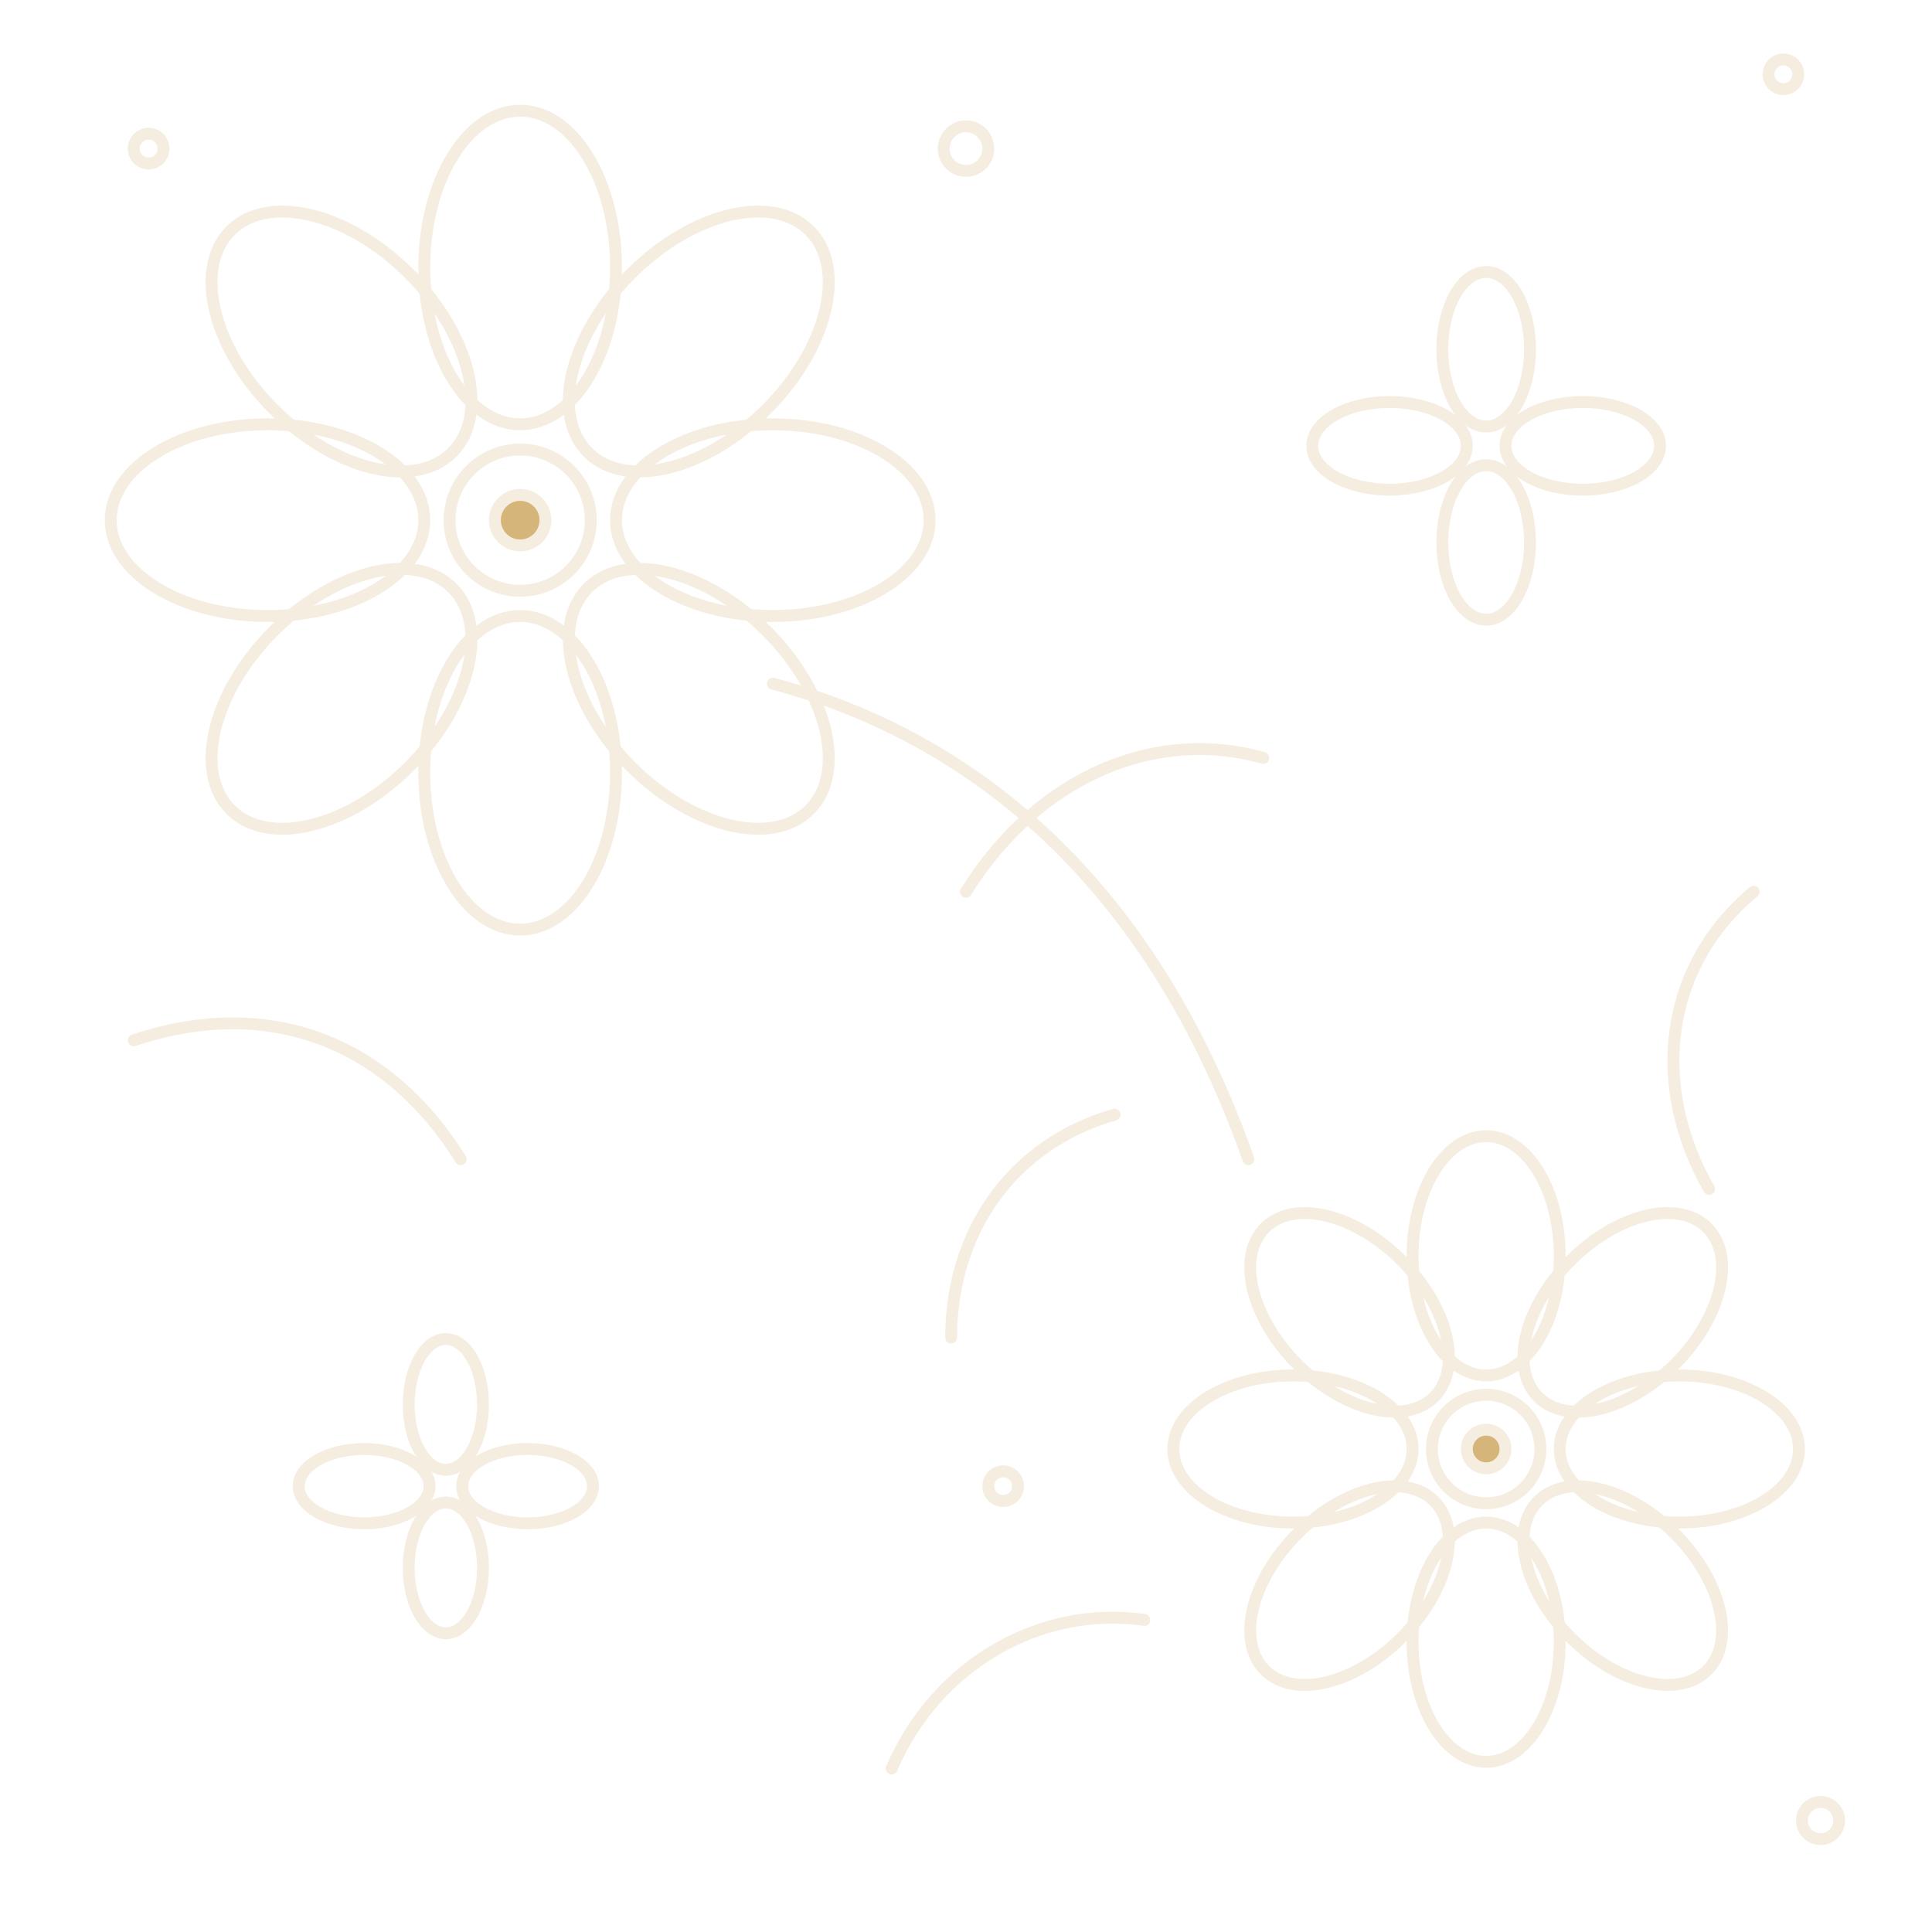
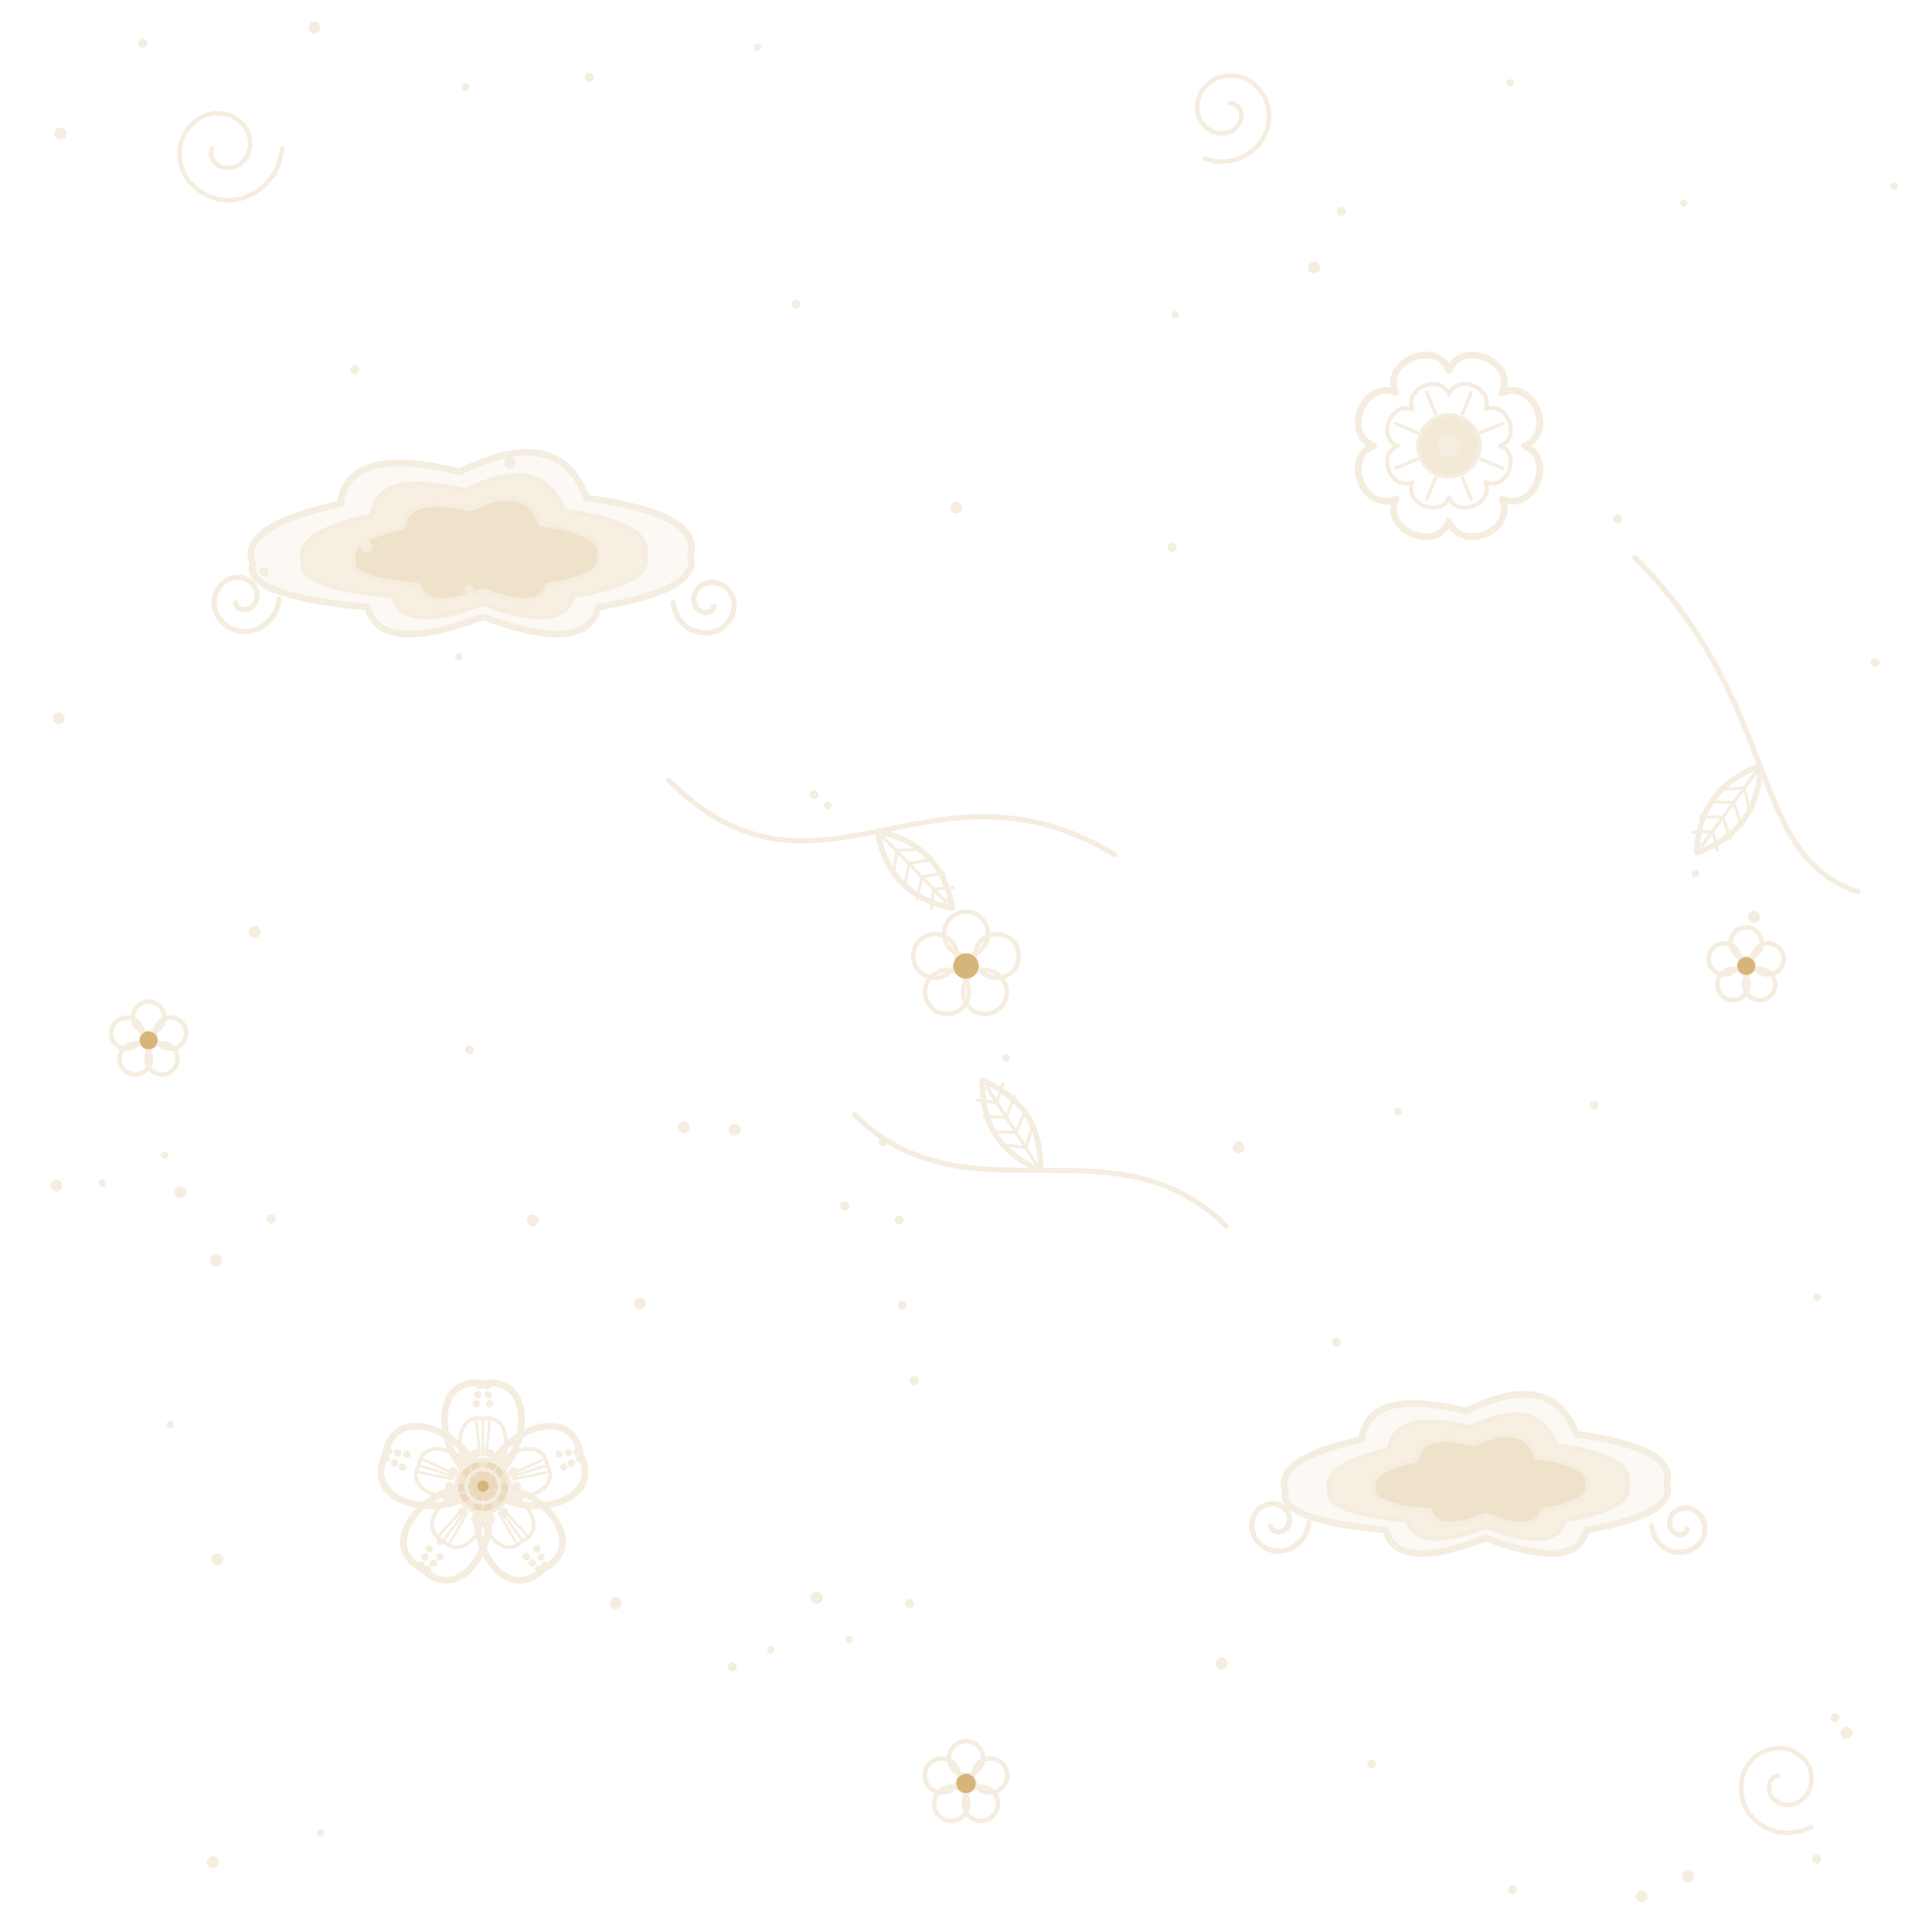
- <svg xmlns="http://www.w3.org/2000/svg" width="260" height="260" viewBox="0 0 260 260">
-   <g fill="none" stroke="#F5EDDF" stroke-width="1.6" stroke-linecap="round">
-     <ellipse cx="70" cy="36" rx="12.9" ry="21.1" transform="rotate(0 70 70)" />
-     <ellipse cx="70" cy="36" rx="12.9" ry="21.1" transform="rotate(45 70 70)" />
-     <ellipse cx="70" cy="36" rx="12.9" ry="21.1" transform="rotate(90 70 70)" />
-     <ellipse cx="70" cy="36" rx="12.9" ry="21.1" transform="rotate(135 70 70)" />
-     <ellipse cx="70" cy="36" rx="12.9" ry="21.1" transform="rotate(180 70 70)" />
-     <ellipse cx="70" cy="36" rx="12.9" ry="21.1" transform="rotate(225 70 70)" />
-     <ellipse cx="70" cy="36" rx="12.9" ry="21.1" transform="rotate(270 70 70)" />
-     <ellipse cx="70" cy="36" rx="12.9" ry="21.1" transform="rotate(315 70 70)" />
-     <circle cx="70" cy="70" r="9.5" />
-     <circle cx="70" cy="70" r="3.4" fill="#D6B57A" />
-     <ellipse cx="200" cy="169" rx="9.9" ry="16.1" transform="rotate(0 200 195)" />
-     <ellipse cx="200" cy="169" rx="9.9" ry="16.1" transform="rotate(45 200 195)" />
-     <ellipse cx="200" cy="169" rx="9.9" ry="16.1" transform="rotate(90 200 195)" />
-     <ellipse cx="200" cy="169" rx="9.9" ry="16.1" transform="rotate(135 200 195)" />
-     <ellipse cx="200" cy="169" rx="9.9" ry="16.1" transform="rotate(180 200 195)" />
-     <ellipse cx="200" cy="169" rx="9.9" ry="16.1" transform="rotate(225 200 195)" />
-     <ellipse cx="200" cy="169" rx="9.9" ry="16.1" transform="rotate(270 200 195)" />
-     <ellipse cx="200" cy="169" rx="9.9" ry="16.1" transform="rotate(315 200 195)" />
-     <circle cx="200" cy="195" r="7.3" />
-     <circle cx="200" cy="195" r="2.6" fill="#D6B57A" />
-     <ellipse cx="200" cy="47" rx="5.9" ry="10.4" transform="rotate(0 200 60)" />
-     <ellipse cx="200" cy="47" rx="5.9" ry="10.4" transform="rotate(90 200 60)" />
-     <ellipse cx="200" cy="47" rx="5.9" ry="10.4" transform="rotate(180 200 60)" />
-     <ellipse cx="200" cy="47" rx="5.9" ry="10.4" transform="rotate(270 200 60)" />
-     <ellipse cx="60" cy="189" rx="5.0" ry="8.8" transform="rotate(0 60 200)" />
-     <ellipse cx="60" cy="189" rx="5.0" ry="8.8" transform="rotate(90 60 200)" />
-     <ellipse cx="60" cy="189" rx="5.0" ry="8.8" transform="rotate(180 60 200)" />
-     <ellipse cx="60" cy="189" rx="5.0" ry="8.8" transform="rotate(270 60 200)" />
-     <path d="M104 92c30 8 52 30 64 64M130 120c10-16 26-22 40-18M150 150c-14 4-22 16-22 30" />
-     <path d="M18 140c18-6 34 0 44 16M236 120c-12 10-14 26-6 40M120 238c6-14 20-22 34-20" />
-     <circle cx="130" cy="20" r="3" />
-     <circle cx="20" cy="20" r="2" />
-     <circle cx="245" cy="245" r="2.5" />
-     <circle cx="135" cy="200" r="2" />
-     <circle cx="240" cy="10" r="2" />
+ <svg xmlns="http://www.w3.org/2000/svg" width="520" height="520" viewBox="0 0 520 520">
+   <g fill="none" stroke="#F5EDDF" stroke-linecap="round" stroke-linejoin="round">
+     <g transform="translate(130.0 150.0) scale(1.00) translate(-130.0 -150.0)">
+       <path d="M68.0 151.6Q64.2 141.6 91.6 135.6Q93.6 119.5 123.8 127.0Q150.2 113.7 157.9 134.0Q189.0 138.3 185.8 149.4Q188.9 158.7 161.0 163.4Q157.9 176.5 130.0 166.0Q102.1 176.5 99.0 163.4Q65.5 160.4 68.0 151.6Z" fill="#D6B57A" fill-opacity="0.08" stroke-width="1.80" />
+     </g>
+     <g transform="translate(130.0 150.0) scale(0.78) translate(-130.0 -150.0)">
+       <path d="M68.0 151.6Q64.2 141.6 91.6 135.6Q93.6 119.5 123.8 127.0Q150.2 113.7 157.9 134.0Q189.0 138.3 185.8 149.4Q188.9 158.7 161.0 163.4Q157.9 176.5 130.0 166.0Q102.1 176.5 99.0 163.4Q65.5 160.4 68.0 151.6Z" fill="#D6B57A" fill-opacity="0.15" stroke-width="1.54" />
+     </g>
+     <g transform="translate(130.0 150.0) scale(0.56) translate(-130.0 -150.0)">
+       <path d="M68.0 151.6Q64.2 141.6 91.6 135.6Q93.6 119.5 123.8 127.0Q150.2 113.7 157.9 134.0Q189.0 138.3 185.8 149.4Q188.9 158.7 161.0 163.4Q157.9 176.5 130.0 166.0Q102.1 176.5 99.0 163.4Q65.5 160.4 68.0 151.6Z" fill="#D6B57A" fill-opacity="0.22" stroke-width="2.14" />
+     </g>
+     <path d="M75.1 161.2 L74.7 163.4 L73.8 165.4 L72.5 167.1 L70.9 168.4 L69.1 169.4 L67.1 169.9 L65.2 170.0 L63.3 169.6 L61.6 168.9 L60.1 167.8 L59.0 166.4 L58.1 164.9 L57.7 163.3 L57.6 161.7 L57.9 160.1 L58.5 158.7 L59.4 157.5 L60.5 156.5 L61.7 155.8 L63.0 155.5 L64.4 155.4 L65.6 155.6 L66.7 156.1 L67.7 156.8 L68.4 157.7 L68.9 158.6 L69.2 159.7 L69.2 160.7 L69.0 161.6 L68.6 162.4 L68.1 163.1 L67.5 163.6 L66.8 163.9 L66.0 164.1 L65.4 164.1 L64.7 163.9 L64.2 163.6 L63.8 163.2 L63.5 162.7 L63.4 162.3" stroke-width="1.4" />
+     <path d="M181.2 162.2 L181.6 164.2 L182.4 166.1 L183.6 167.7 L185.1 169.0 L186.8 169.8 L188.7 170.3 L190.5 170.4 L192.3 170.0 L193.9 169.3 L195.2 168.3 L196.3 167.1 L197.1 165.6 L197.5 164.1 L197.6 162.6 L197.3 161.1 L196.8 159.8 L195.9 158.6 L194.9 157.7 L193.7 157.1 L192.5 156.8 L191.3 156.7 L190.1 156.9 L189.0 157.4 L188.1 158.0 L187.5 158.9 L187.0 159.8 L186.7 160.7 L186.7 161.6 L186.9 162.5 L187.2 163.3 L187.7 163.9 L188.4 164.4 L189.0 164.7 L189.7 164.9 L190.3 164.8 L190.9 164.7 L191.4 164.4 L191.8 164.0 L192.0 163.6 L192.2 163.2" stroke-width="1.4" />
+     <g transform="translate(400.0 400.0) scale(1.00) translate(-400.0 -400.0)">
+       <path d="M346.0 401.4Q342.7 392.7 366.5 387.4Q368.3 373.3 394.6 379.8Q417.5 368.3 424.3 386.0Q451.4 389.7 448.6 399.4Q451.3 407.6 427.0 411.8Q424.3 423.2 400.0 414.0Q375.7 423.2 373.0 411.8Q343.8 409.1 346.0 401.4Z" fill="#D6B57A" fill-opacity="0.08" stroke-width="1.80" />
+     </g>
+     <g transform="translate(400.0 400.0) scale(0.78) translate(-400.0 -400.0)">
+       <path d="M346.0 401.4Q342.7 392.7 366.5 387.4Q368.3 373.3 394.6 379.8Q417.5 368.3 424.3 386.0Q451.4 389.7 448.6 399.4Q451.3 407.6 427.0 411.8Q424.3 423.2 400.0 414.0Q375.7 423.2 373.0 411.8Q343.8 409.1 346.0 401.4Z" fill="#D6B57A" fill-opacity="0.15" stroke-width="1.54" />
+     </g>
+     <g transform="translate(400.0 400.0) scale(0.56) translate(-400.0 -400.0)">
+       <path d="M346.0 401.4Q342.7 392.7 366.5 387.4Q368.3 373.3 394.6 379.8Q417.5 368.3 424.3 386.0Q451.4 389.7 448.6 399.4Q451.3 407.6 427.0 411.8Q424.3 423.2 400.0 414.0Q375.7 423.2 373.0 411.8Q343.8 409.1 346.0 401.4Z" fill="#D6B57A" fill-opacity="0.22" stroke-width="2.14" />
+     </g>
+     <path d="M352.3 409.8 L351.9 411.7 L351.1 413.5 L349.9 415.0 L348.5 416.1 L347.0 417.0 L345.3 417.4 L343.5 417.5 L341.9 417.2 L340.4 416.5 L339.1 415.6 L338.1 414.4 L337.4 413.1 L337.0 411.6 L336.9 410.2 L337.2 408.8 L337.7 407.6 L338.5 406.5 L339.4 405.7 L340.5 405.1 L341.7 404.8 L342.8 404.7 L343.9 404.9 L344.9 405.3 L345.7 406.0 L346.4 406.7 L346.8 407.6 L347.1 408.4 L347.1 409.3 L346.9 410.1 L346.6 410.9 L346.1 411.5 L345.5 411.9 L344.9 412.2 L344.3 412.3 L343.7 412.3 L343.2 412.1 L342.7 411.9 L342.3 411.5 L342.1 411.1 L342.0 410.7" stroke-width="1.4" />
+     <path d="M444.5 410.6 L444.9 412.4 L445.6 414.1 L446.7 415.5 L448.0 416.6 L449.5 417.4 L451.1 417.8 L452.7 417.8 L454.2 417.5 L455.6 416.9 L456.8 416.0 L457.8 414.9 L458.5 413.7 L458.8 412.4 L458.9 411.0 L458.7 409.7 L458.2 408.6 L457.4 407.6 L456.5 406.8 L455.5 406.2 L454.5 405.9 L453.4 405.9 L452.3 406.1 L451.4 406.5 L450.6 407.0 L450.0 407.7 L449.6 408.5 L449.4 409.4 L449.4 410.2 L449.5 411.0 L449.8 411.6 L450.3 412.2 L450.8 412.6 L451.4 412.9 L452.0 413.0 L452.5 413.0 L453.1 412.8 L453.5 412.6 L453.8 412.3 L454.0 411.9 L454.1 411.5" stroke-width="1.4" />
+     <path d="M410.3 120.0C418.9 123.3 412.8 138.1 404.3 134.3C408.1 142.8 393.3 148.9 390.0 140.3C386.7 148.9 371.9 142.8 375.7 134.3C367.2 138.1 361.1 123.3 369.7 120.0C361.1 116.7 367.2 101.9 375.7 105.7C371.9 97.2 386.7 91.1 390.0 99.7C393.3 91.1 408.1 97.2 404.3 105.7C412.8 101.9 418.9 116.7 410.3 120.0Z" stroke-width="1.8" />
+     <path d="M403.8 120.0C409.7 122.2 405.5 132.3 399.8 129.8C402.3 135.5 392.2 139.7 390.0 133.8C387.8 139.7 377.7 135.5 380.2 129.8C374.5 132.3 370.3 122.2 376.2 120.0C370.3 117.8 374.5 107.7 380.2 110.2C377.7 104.5 387.8 100.3 390.0 106.2C392.2 100.3 402.3 104.5 399.8 110.2C405.5 107.7 409.7 117.8 403.8 120.0Z" stroke-width="1.1" />
+     <circle cx="390.0" cy="120.0" r="8.3" fill="#D6B57A" fill-opacity=".3" />
+     <path d="M398.6 123.6L404.4 126.0" stroke-width=".9" />
+     <path d="M393.6 128.6L396.0 134.4" stroke-width=".9" />
+     <path d="M386.4 128.6L384.0 134.4" stroke-width=".9" />
+     <path d="M381.4 123.6L375.6 126.0" stroke-width=".9" />
+     <path d="M381.4 116.4L375.6 114.0" stroke-width=".9" />
+     <path d="M386.4 111.4L384.0 105.6" stroke-width=".9" />
+     <path d="M393.6 111.4L396.0 105.6" stroke-width=".9" />
+     <path d="M398.6 116.4L404.4 114.0" stroke-width=".9" />
+     <circle cx="390.0" cy="120.0" r="3.1" fill="#F5EDDF" stroke="none" />
+     <path d="M130.0 400.0C143.2 392.5 144.5 370.0 130.0 372.4C115.5 370.0 116.8 392.5 130.0 400.0Z" stroke-width="1.8" />
+     <path d="M130.0 400.0C137.9 395.1 138.6 380.2 130.0 381.8C121.4 380.2 122.1 395.1 130.0 400.0Z" stroke-width="1" />
+     <circle cx="128.2" cy="377.8" r="1.0" fill="#F5EDDF" stroke="none" />
+     <circle cx="131.8" cy="377.8" r="1.0" fill="#F5EDDF" stroke="none" />
+     <circle cx="128.6" cy="375.4" r="1.0" fill="#F5EDDF" stroke="none" />
+     <circle cx="131.4" cy="375.4" r="1.0" fill="#F5EDDF" stroke="none" />
+     <circle cx="129.0" cy="373.0" r="1.0" fill="#F5EDDF" stroke="none" />
+     <circle cx="131.0" cy="373.0" r="1.0" fill="#F5EDDF" stroke="none" />
+     <path d="M129.2 391.6L128.2 382.6" stroke-width=".7" />
+     <path d="M130.0 391.6L130.0 382.6" stroke-width=".7" />
+     <path d="M130.8 391.6L131.8 382.6" stroke-width=".7" />
+     <path d="M130.0 400.0C141.2 410.3 163.0 404.5 156.2 391.5C154.1 376.9 133.0 385.1 130.0 400.0Z" stroke-width="1.8" />
+     <path d="M130.0 400.0C137.1 406.0 151.5 402.1 147.3 394.4C146.2 385.7 132.3 391.0 130.0 400.0Z" stroke-width="1" />
+     <circle cx="150.5" cy="391.4" r="1.0" fill="#F5EDDF" stroke="none" />
+     <circle cx="151.7" cy="394.9" r="1.0" fill="#F5EDDF" stroke="none" />
+     <circle cx="153.0" cy="391.0" r="1.0" fill="#F5EDDF" stroke="none" />
+     <circle cx="153.8" cy="393.8" r="1.0" fill="#F5EDDF" stroke="none" />
+     <circle cx="155.4" cy="390.7" r="1.0" fill="#F5EDDF" stroke="none" />
+     <circle cx="156.0" cy="392.6" r="1.0" fill="#F5EDDF" stroke="none" />
+     <path d="M137.8 396.7L146.0 392.9" stroke-width=".7" />
+     <path d="M138.0 397.4L146.5 394.6" stroke-width=".7" />
+     <path d="M138.2 398.1L147.1 396.3" stroke-width=".7" />
+     <path d="M130.0 400.0C123.7 413.8 135.9 432.8 146.2 422.3C159.4 415.8 145.1 398.3 130.0 400.0Z" stroke-width="1.8" />
+     <path d="M130.0 400.0C126.5 408.6 134.7 421.1 140.7 414.7C148.6 410.9 139.3 399.4 130.0 400.0Z" stroke-width="1" />
+     <circle cx="144.5" cy="416.9" r="1.0" fill="#F5EDDF" stroke="none" />
+     <circle cx="141.6" cy="419.0" r="1.0" fill="#F5EDDF" stroke="none" />
+     <circle cx="145.6" cy="419.1" r="1.0" fill="#F5EDDF" stroke="none" />
+     <circle cx="143.3" cy="420.7" r="1.0" fill="#F5EDDF" stroke="none" />
+     <circle cx="146.7" cy="421.2" r="1.0" fill="#F5EDDF" stroke="none" />
+     <circle cx="145.0" cy="422.4" r="1.0" fill="#F5EDDF" stroke="none" />
+     <path d="M135.5 406.4L141.7 413.0" stroke-width=".7" />
+     <path d="M134.9 406.8L140.2 414.1" stroke-width=".7" />
+     <path d="M134.3 407.2L138.8 415.1" stroke-width=".7" />
+     <path d="M130.0 400.0C114.9 398.3 100.6 415.8 113.8 422.3C124.1 432.8 136.3 413.8 130.0 400.0Z" stroke-width="1.8" />
+     <path d="M130.0 400.0C120.7 399.4 111.4 410.9 119.3 414.7C125.3 421.1 133.5 408.6 130.0 400.0Z" stroke-width="1" />
+     <circle cx="118.4" cy="419.0" r="1.0" fill="#F5EDDF" stroke="none" />
+     <circle cx="115.5" cy="416.9" r="1.0" fill="#F5EDDF" stroke="none" />
+     <circle cx="116.7" cy="420.7" r="1.0" fill="#F5EDDF" stroke="none" />
+     <circle cx="114.4" cy="419.1" r="1.0" fill="#F5EDDF" stroke="none" />
+     <circle cx="115.0" cy="422.4" r="1.0" fill="#F5EDDF" stroke="none" />
+     <circle cx="113.3" cy="421.2" r="1.0" fill="#F5EDDF" stroke="none" />
+     <path d="M125.7 407.2L121.2 415.1" stroke-width=".7" />
+     <path d="M125.1 406.8L119.8 414.1" stroke-width=".7" />
+     <path d="M124.5 406.4L118.3 413.0" stroke-width=".7" />
+     <path d="M130.0 400.0C127.0 385.1 105.9 376.9 103.8 391.5C97.0 404.5 118.8 410.3 130.0 400.0Z" stroke-width="1.8" />
+     <path d="M130.0 400.0C127.7 391.0 113.8 385.7 112.7 394.4C108.5 402.1 122.9 406.0 130.0 400.0Z" stroke-width="1" />
+     <circle cx="108.3" cy="394.9" r="1.0" fill="#F5EDDF" stroke="none" />
+     <circle cx="109.5" cy="391.4" r="1.0" fill="#F5EDDF" stroke="none" />
+     <circle cx="106.2" cy="393.8" r="1.0" fill="#F5EDDF" stroke="none" />
+     <circle cx="107.0" cy="391.0" r="1.0" fill="#F5EDDF" stroke="none" />
+     <circle cx="104.0" cy="392.6" r="1.0" fill="#F5EDDF" stroke="none" />
+     <circle cx="104.6" cy="390.7" r="1.0" fill="#F5EDDF" stroke="none" />
+     <path d="M121.8 398.1L112.9 396.3" stroke-width=".7" />
+     <path d="M122.0 397.4L113.5 394.6" stroke-width=".7" />
+     <path d="M122.2 396.7L114.0 392.9" stroke-width=".7" />
+     <circle cx="130.0" cy="400.0" r="7.2" fill="#D6B57A" fill-opacity=".35" />
+     <circle cx="130.0" cy="400.0" r="4.5" />
+     <circle cx="139.0" cy="400.0" r="1.2" fill="#F5EDDF" stroke="none" />
+     <circle cx="138.1" cy="403.9" r="1.2" fill="#F5EDDF" stroke="none" />
+     <circle cx="135.6" cy="407.0" r="1.2" fill="#F5EDDF" stroke="none" />
+     <circle cx="132.0" cy="408.8" r="1.2" fill="#F5EDDF" stroke="none" />
+     <circle cx="128.0" cy="408.8" r="1.2" fill="#F5EDDF" stroke="none" />
+     <circle cx="124.4" cy="407.0" r="1.2" fill="#F5EDDF" stroke="none" />
+     <circle cx="121.9" cy="403.9" r="1.2" fill="#F5EDDF" stroke="none" />
+     <circle cx="121.0" cy="400.0" r="1.2" fill="#F5EDDF" stroke="none" />
+     <circle cx="121.9" cy="396.1" r="1.2" fill="#F5EDDF" stroke="none" />
+     <circle cx="124.4" cy="393.0" r="1.2" fill="#F5EDDF" stroke="none" />
+     <circle cx="128.0" cy="391.2" r="1.2" fill="#F5EDDF" stroke="none" />
+     <circle cx="132.0" cy="391.2" r="1.2" fill="#F5EDDF" stroke="none" />
+     <circle cx="135.6" cy="393.0" r="1.2" fill="#F5EDDF" stroke="none" />
+     <circle cx="138.1" cy="396.1" r="1.2" fill="#F5EDDF" stroke="none" />
+     <circle cx="130.0" cy="400.0" r="1.5" fill="#D6B57A" stroke="none" />
+     <circle cx="260.0" cy="251.3" r="5.9" stroke-width="1.2" />
+     <circle cx="268.3" cy="257.3" r="5.9" stroke-width="1.2" />
+     <circle cx="265.1" cy="267.0" r="5.9" stroke-width="1.2" />
+     <circle cx="254.9" cy="267.0" r="5.9" stroke-width="1.2" />
+     <circle cx="251.7" cy="257.3" r="5.9" stroke-width="1.2" />
+     <circle cx="260.0" cy="260.0" r="3.4" fill="#D6B57A" stroke="none" />
+     <circle cx="470.0" cy="253.8" r="4.2" stroke-width="1.2" />
+     <circle cx="475.9" cy="258.1" r="4.2" stroke-width="1.2" />
+     <circle cx="473.6" cy="265.0" r="4.2" stroke-width="1.2" />
+     <circle cx="466.4" cy="265.0" r="4.2" stroke-width="1.2" />
+     <circle cx="464.1" cy="258.1" r="4.2" stroke-width="1.2" />
+     <circle cx="470.0" cy="260.0" r="2.4" fill="#D6B57A" stroke="none" />
+     <circle cx="40.0" cy="273.8" r="4.2" stroke-width="1.2" />
+     <circle cx="45.9" cy="278.1" r="4.2" stroke-width="1.2" />
+     <circle cx="43.6" cy="285.0" r="4.2" stroke-width="1.2" />
+     <circle cx="36.4" cy="285.0" r="4.2" stroke-width="1.2" />
+     <circle cx="34.1" cy="278.1" r="4.2" stroke-width="1.2" />
+     <circle cx="40.0" cy="280.0" r="2.4" fill="#D6B57A" stroke="none" />
+     <circle cx="260.0" cy="473.2" r="4.6" stroke-width="1.2" />
+     <circle cx="266.5" cy="477.9" r="4.6" stroke-width="1.2" />
+     <circle cx="264.0" cy="485.5" r="4.6" stroke-width="1.2" />
+     <circle cx="256.0" cy="485.5" r="4.6" stroke-width="1.2" />
+     <circle cx="253.5" cy="477.9" r="4.6" stroke-width="1.2" />
+     <circle cx="260.0" cy="480.0" r="2.6" fill="#D6B57A" stroke="none" />
+     <path d="M180.0 210.0C220.0 250.0 250.0 200.0 300.0 230.0" stroke-width="1.4" />
+     <path d="M236.2 223.8Q239.2 241.0 256.3 244.4Q253.4 227.2 236.2 223.8Z" stroke-width="1.5" />
+     <path d="M236.2 223.8L254.7 242.8" stroke-width=".9" />
+     <path d="M241.3 228.9L246.6 228.6" stroke-width=".8" />
+     <path d="M241.3 228.9L240.7 234.2" stroke-width=".8" />
+     <path d="M244.7 232.4L250.7 231.4" stroke-width=".8" />
+     <path d="M244.7 232.4L243.5 238.4" stroke-width=".8" />
+     <path d="M248.1 236.0L254.0 235.0" stroke-width=".8" />
+     <path d="M248.1 236.0L246.9 241.9" stroke-width=".8" />
+     <path d="M251.3 239.3L256.6 238.9" stroke-width=".8" />
+     <path d="M251.3 239.3L250.7 244.6" stroke-width=".8" />
+     <path d="M330.0 330.0C300.0 300.0 260.0 330.0 230.0 300.0" stroke-width="1.4" />
+     <path d="M280.0 315.0Q280.6 297.5 264.4 290.8Q263.9 308.2 280.0 315.0Z" stroke-width="1.5" />
+     <path d="M280.0 315.0L265.7 292.7" stroke-width=".9" />
+     <path d="M276.1 308.9L270.8 308.2" stroke-width=".8" />
+     <path d="M276.1 308.9L277.7 303.8" stroke-width=".8" />
+     <path d="M273.5 304.8L267.4 304.6" stroke-width=".8" />
+     <path d="M273.5 304.8L275.8 299.2" stroke-width=".8" />
+     <path d="M270.8 300.7L264.8 300.5" stroke-width=".8" />
+     <path d="M270.8 300.7L273.1 295.1" stroke-width=".8" />
+     <path d="M268.3 296.8L263.0 296.1" stroke-width=".8" />
+     <path d="M268.3 296.8L269.9 291.7" stroke-width=".8" />
+     <path d="M440.0 150.0C480.0 190.0 470.0 230.0 500.0 240.0" stroke-width="1.4" />
+     <path d="M473.8 206.2Q457.3 212.0 456.7 229.5Q473.2 223.7 473.8 206.2Z" stroke-width="1.5" />
+     <path d="M473.8 206.2L458.1 227.6" stroke-width=".9" />
+     <path d="M469.5 212.1L470.7 217.3" stroke-width=".8" />
+     <path d="M469.5 212.1L464.2 212.4" stroke-width=".8" />
+     <path d="M466.6 216.0L468.6 221.8" stroke-width=".8" />
+     <path d="M466.6 216.0L460.5 215.8" stroke-width=".8" />
+     <path d="M463.7 220.0L465.7 225.7" stroke-width=".8" />
+     <path d="M463.7 220.0L457.7 219.8" stroke-width=".8" />
+     <path d="M461.0 223.7L462.2 228.9" stroke-width=".8" />
+     <path d="M461.0 223.7L455.6 224.0" stroke-width=".8" />
+     <path d="M76.0 40.0 L75.2 43.7 L73.7 47.0 L71.4 49.8 L68.6 51.9 L65.5 53.3 L62.2 53.9 L58.9 53.7 L55.9 52.7 L53.2 51.1 L51.0 49.0 L49.4 46.5 L48.5 43.7 L48.3 40.9 L48.7 38.2 L49.8 35.8 L51.3 33.7 L53.2 32.1 L55.4 31.0 L57.7 30.5 L60.0 30.6 L62.1 31.1 L64.0 32.2 L65.5 33.6 L66.6 35.2 L67.2 37.0 L67.4 38.8 L67.1 40.6 L66.5 42.1 L65.5 43.4 L64.4 44.4 L63.0 45.0 L61.7 45.2 L60.4 45.2 L59.2 44.8 L58.3 44.2 L57.5 43.4 L57.1 42.5 L56.8 41.6 L56.9 40.7 L57.1 40.0" stroke-width="1.2" />
+     <path d="M324.2 42.7 L327.4 43.5 L330.6 43.4 L333.6 42.6 L336.3 41.2 L338.6 39.2 L340.2 36.8 L341.3 34.1 L341.6 31.3 L341.3 28.6 L340.4 26.1 L339.0 24.0 L337.1 22.2 L335.0 21.0 L332.7 20.4 L330.4 20.3 L328.1 20.8 L326.2 21.7 L324.5 23.1 L323.3 24.7 L322.5 26.6 L322.2 28.5 L322.3 30.3 L322.9 32.0 L323.8 33.5 L325.0 34.6 L326.4 35.4 L327.9 35.9 L329.3 35.9 L330.7 35.6 L331.9 35.1 L332.8 34.2 L333.5 33.3 L334.0 32.2 L334.1 31.1 L334.0 30.1 L333.6 29.3 L333.1 28.6 L332.4 28.1 L331.7 27.8 L331.0 27.7" stroke-width="1.2" />
+     <path d="M487.6 491.8 L484.5 492.9 L481.3 493.4 L478.2 493.0 L475.3 492.0 L472.8 490.3 L470.8 488.2 L469.4 485.7 L468.7 483.0 L468.6 480.2 L469.1 477.6 L470.2 475.3 L471.8 473.3 L473.8 471.8 L476.0 470.9 L478.3 470.5 L480.5 470.6 L482.6 471.3 L484.5 472.4 L485.9 473.8 L487.0 475.5 L487.5 477.4 L487.6 479.2 L487.3 481.0 L486.6 482.6 L485.6 483.9 L484.3 484.9 L483.0 485.5 L481.5 485.8 L480.1 485.7 L478.9 485.3 L477.8 484.6 L476.9 483.7 L476.4 482.7 L476.1 481.7 L476.1 480.7 L476.3 479.8 L476.8 479.0 L477.3 478.4 L478.0 478.1 L478.6 477.9" stroke-width="1.2" />
+     <circle cx="126.4" cy="282.6" r="1.2" fill="#F5EDDF" stroke="none" />
+     <circle cx="472.1" cy="246.8" r="1.6" fill="#F5EDDF" stroke="none" />
+     <circle cx="38.4" cy="11.7" r="1.2" fill="#F5EDDF" stroke="none" />
+     <circle cx="137.3" cy="124.5" r="1.6" fill="#F5EDDF" stroke="none" />
+     <circle cx="244.8" cy="431.6" r="1.2" fill="#F5EDDF" stroke="none" />
+     <circle cx="207.5" cy="444.1" r="1" fill="#F5EDDF" stroke="none" />
+     <circle cx="328.8" cy="447.7" r="1.6" fill="#F5EDDF" stroke="none" />
+     <circle cx="203.9" cy="12.7" r="1" fill="#F5EDDF" stroke="none" />
+     <circle cx="86.3" cy="493.3" r="1" fill="#F5EDDF" stroke="none" />
+     <circle cx="158.6" cy="20.8" r="1.2" fill="#F5EDDF" stroke="none" />
+     <circle cx="246.1" cy="371.6" r="1.2" fill="#F5EDDF" stroke="none" />
+     <circle cx="369.2" cy="474.8" r="1.2" fill="#F5EDDF" stroke="none" />
+     <circle cx="376.3" cy="299.2" r="1" fill="#F5EDDF" stroke="none" />
+     <circle cx="453.2" cy="54.7" r="1" fill="#F5EDDF" stroke="none" />
+     <circle cx="257.4" cy="136.6" r="1.6" fill="#F5EDDF" stroke="none" />
+     <circle cx="227.4" cy="324.6" r="1.2" fill="#F5EDDF" stroke="none" />
+     <circle cx="219.8" cy="430.1" r="1.6" fill="#F5EDDF" stroke="none" />
+     <circle cx="184.0" cy="303.4" r="1.6" fill="#F5EDDF" stroke="none" />
+     <circle cx="123.5" cy="176.8" r="1" fill="#F5EDDF" stroke="none" />
+     <circle cx="441.8" cy="510.4" r="1.6" fill="#F5EDDF" stroke="none" />
+     <circle cx="359.7" cy="361.3" r="1.2" fill="#F5EDDF" stroke="none" />
+     <circle cx="497.0" cy="466.4" r="1.6" fill="#F5EDDF" stroke="none" />
+     <circle cx="58.1" cy="339.3" r="1.6" fill="#F5EDDF" stroke="none" />
+     <circle cx="429.1" cy="297.5" r="1.2" fill="#F5EDDF" stroke="none" />
+     <circle cx="68.5" cy="250.8" r="1.6" fill="#F5EDDF" stroke="none" />
+     <circle cx="509.8" cy="50.1" r="1" fill="#F5EDDF" stroke="none" />
+     <circle cx="214.3" cy="81.9" r="1.2" fill="#F5EDDF" stroke="none" />
+     <circle cx="222.8" cy="216.8" r="1" fill="#F5EDDF" stroke="none" />
+     <circle cx="27.5" cy="318.4" r="1" fill="#F5EDDF" stroke="none" />
+     <circle cx="197.7" cy="304.1" r="1.6" fill="#F5EDDF" stroke="none" />
+     <circle cx="454.3" cy="505.1" r="1.6" fill="#F5EDDF" stroke="none" />
+     <circle cx="125.3" cy="23.4" r="1" fill="#F5EDDF" stroke="none" />
+     <circle cx="44.3" cy="310.9" r="1" fill="#F5EDDF" stroke="none" />
+     <circle cx="488.9" cy="500.4" r="1.2" fill="#F5EDDF" stroke="none" />
+     <circle cx="316.3" cy="84.7" r="1" fill="#F5EDDF" stroke="none" />
+     <circle cx="504.7" cy="178.3" r="1.2" fill="#F5EDDF" stroke="none" />
+     <circle cx="493.9" cy="462.3" r="1.2" fill="#F5EDDF" stroke="none" />
+     <circle cx="197.1" cy="448.6" r="1.2" fill="#F5EDDF" stroke="none" />
+     <circle cx="333.4" cy="308.8" r="1.6" fill="#F5EDDF" stroke="none" />
+     <circle cx="57.3" cy="501.2" r="1.6" fill="#F5EDDF" stroke="none" />
+     <circle cx="143.4" cy="328.5" r="1.6" fill="#F5EDDF" stroke="none" />
+     <circle cx="126.2" cy="158.6" r="1.2" fill="#F5EDDF" stroke="none" />
+     <circle cx="270.8" cy="284.7" r="1" fill="#F5EDDF" stroke="none" />
+     <circle cx="407.1" cy="508.6" r="1.2" fill="#F5EDDF" stroke="none" />
+     <circle cx="15.2" cy="319.1" r="1.6" fill="#F5EDDF" stroke="none" />
+     <circle cx="73.0" cy="328.1" r="1.2" fill="#F5EDDF" stroke="none" />
+     <circle cx="242.8" cy="351.4" r="1.2" fill="#F5EDDF" stroke="none" />
+     <circle cx="315.5" cy="147.3" r="1.2" fill="#F5EDDF" stroke="none" />
+     <circle cx="16.3" cy="35.9" r="1.6" fill="#F5EDDF" stroke="none" />
+     <circle cx="15.8" cy="193.3" r="1.6" fill="#F5EDDF" stroke="none" />
+     <circle cx="237.7" cy="307.3" r="1.2" fill="#F5EDDF" stroke="none" />
+     <circle cx="95.5" cy="99.5" r="1.2" fill="#F5EDDF" stroke="none" />
+     <circle cx="435.4" cy="139.7" r="1.2" fill="#F5EDDF" stroke="none" />
+     <circle cx="58.5" cy="419.7" r="1.6" fill="#F5EDDF" stroke="none" />
+     <circle cx="353.7" cy="72.0" r="1.6" fill="#F5EDDF" stroke="none" />
+     <circle cx="118.5" cy="414.9" r="1" fill="#F5EDDF" stroke="none" />
+     <circle cx="172.2" cy="350.8" r="1.6" fill="#F5EDDF" stroke="none" />
+     <circle cx="361.0" cy="56.9" r="1.2" fill="#F5EDDF" stroke="none" />
+     <circle cx="489.1" cy="349.2" r="1" fill="#F5EDDF" stroke="none" />
+     <circle cx="228.6" cy="441.3" r="1" fill="#F5EDDF" stroke="none" />
+     <circle cx="45.8" cy="383.5" r="1" fill="#F5EDDF" stroke="none" />
+     <circle cx="456.3" cy="235.1" r="1" fill="#F5EDDF" stroke="none" />
+     <circle cx="406.4" cy="22.3" r="1" fill="#F5EDDF" stroke="none" />
+     <circle cx="165.7" cy="431.5" r="1.6" fill="#F5EDDF" stroke="none" />
+     <circle cx="98.6" cy="147.1" r="1.6" fill="#F5EDDF" stroke="none" />
+     <circle cx="48.6" cy="320.9" r="1.6" fill="#F5EDDF" stroke="none" />
+     <circle cx="71.1" cy="153.9" r="1.2" fill="#F5EDDF" stroke="none" />
+     <circle cx="242.0" cy="328.4" r="1.2" fill="#F5EDDF" stroke="none" />
+     <circle cx="219.1" cy="213.9" r="1.2" fill="#F5EDDF" stroke="none" />
+     <circle cx="84.6" cy="7.4" r="1.6" fill="#F5EDDF" stroke="none" />
  </g>
</svg>
